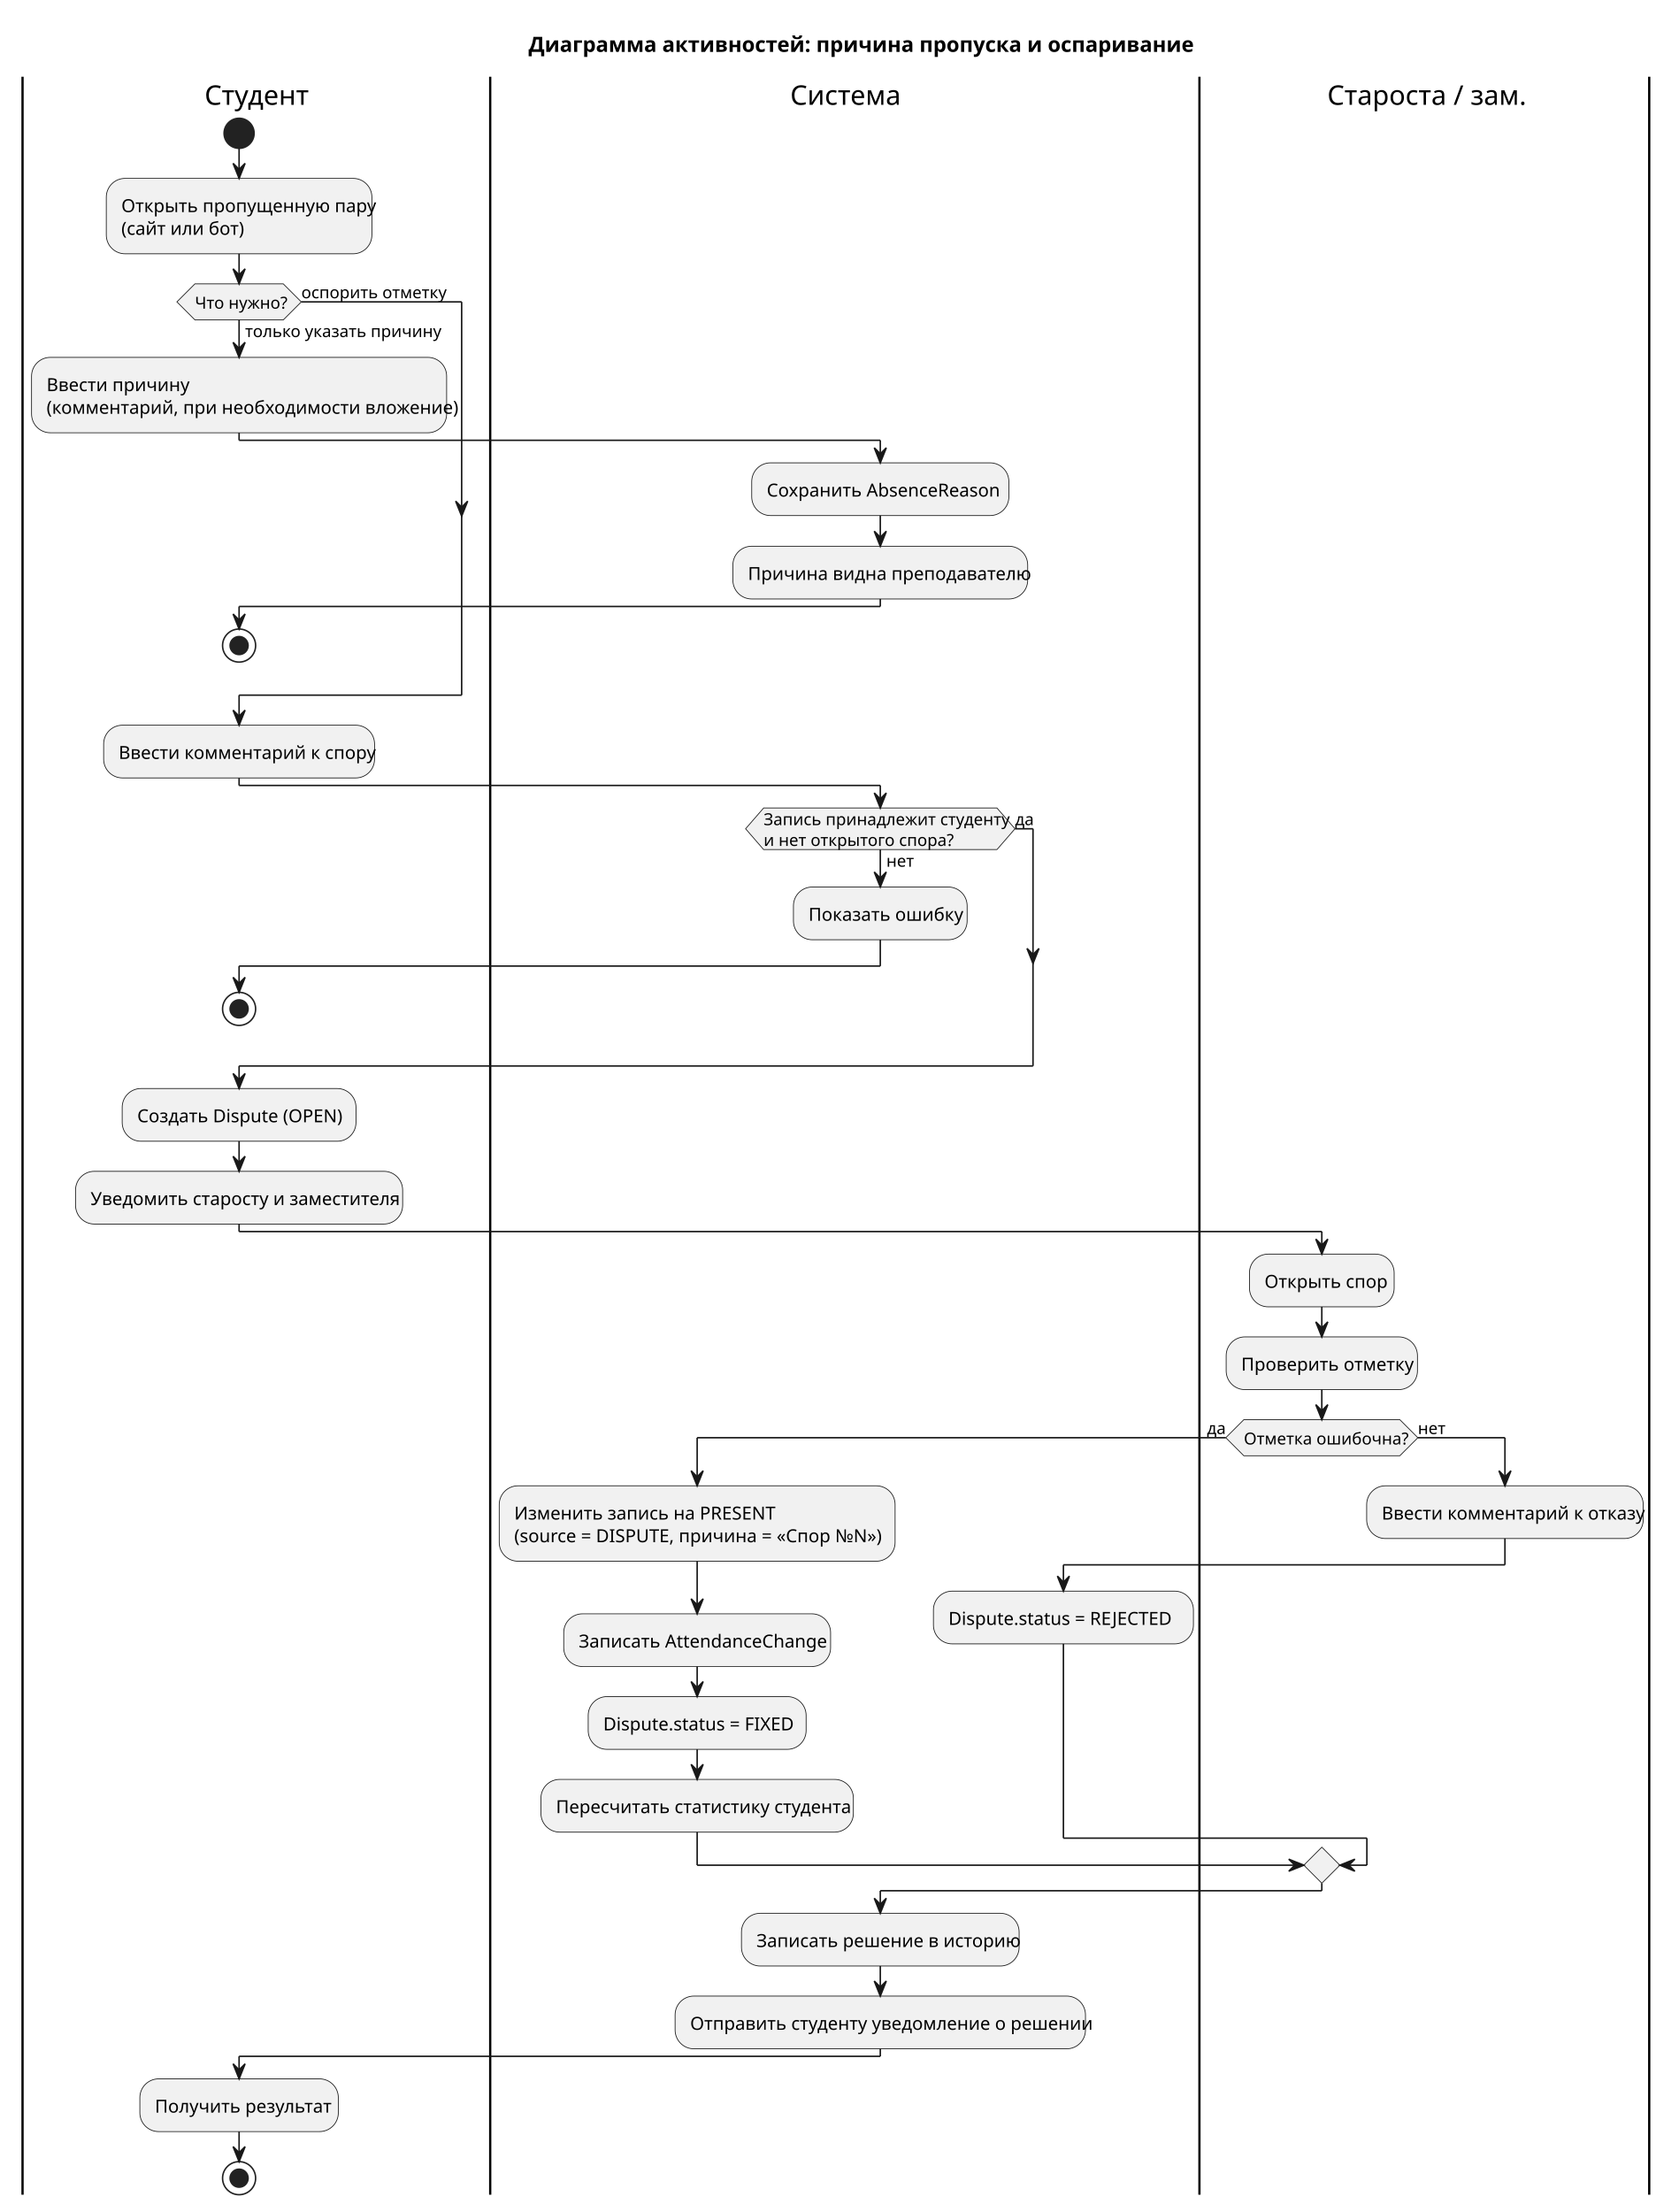
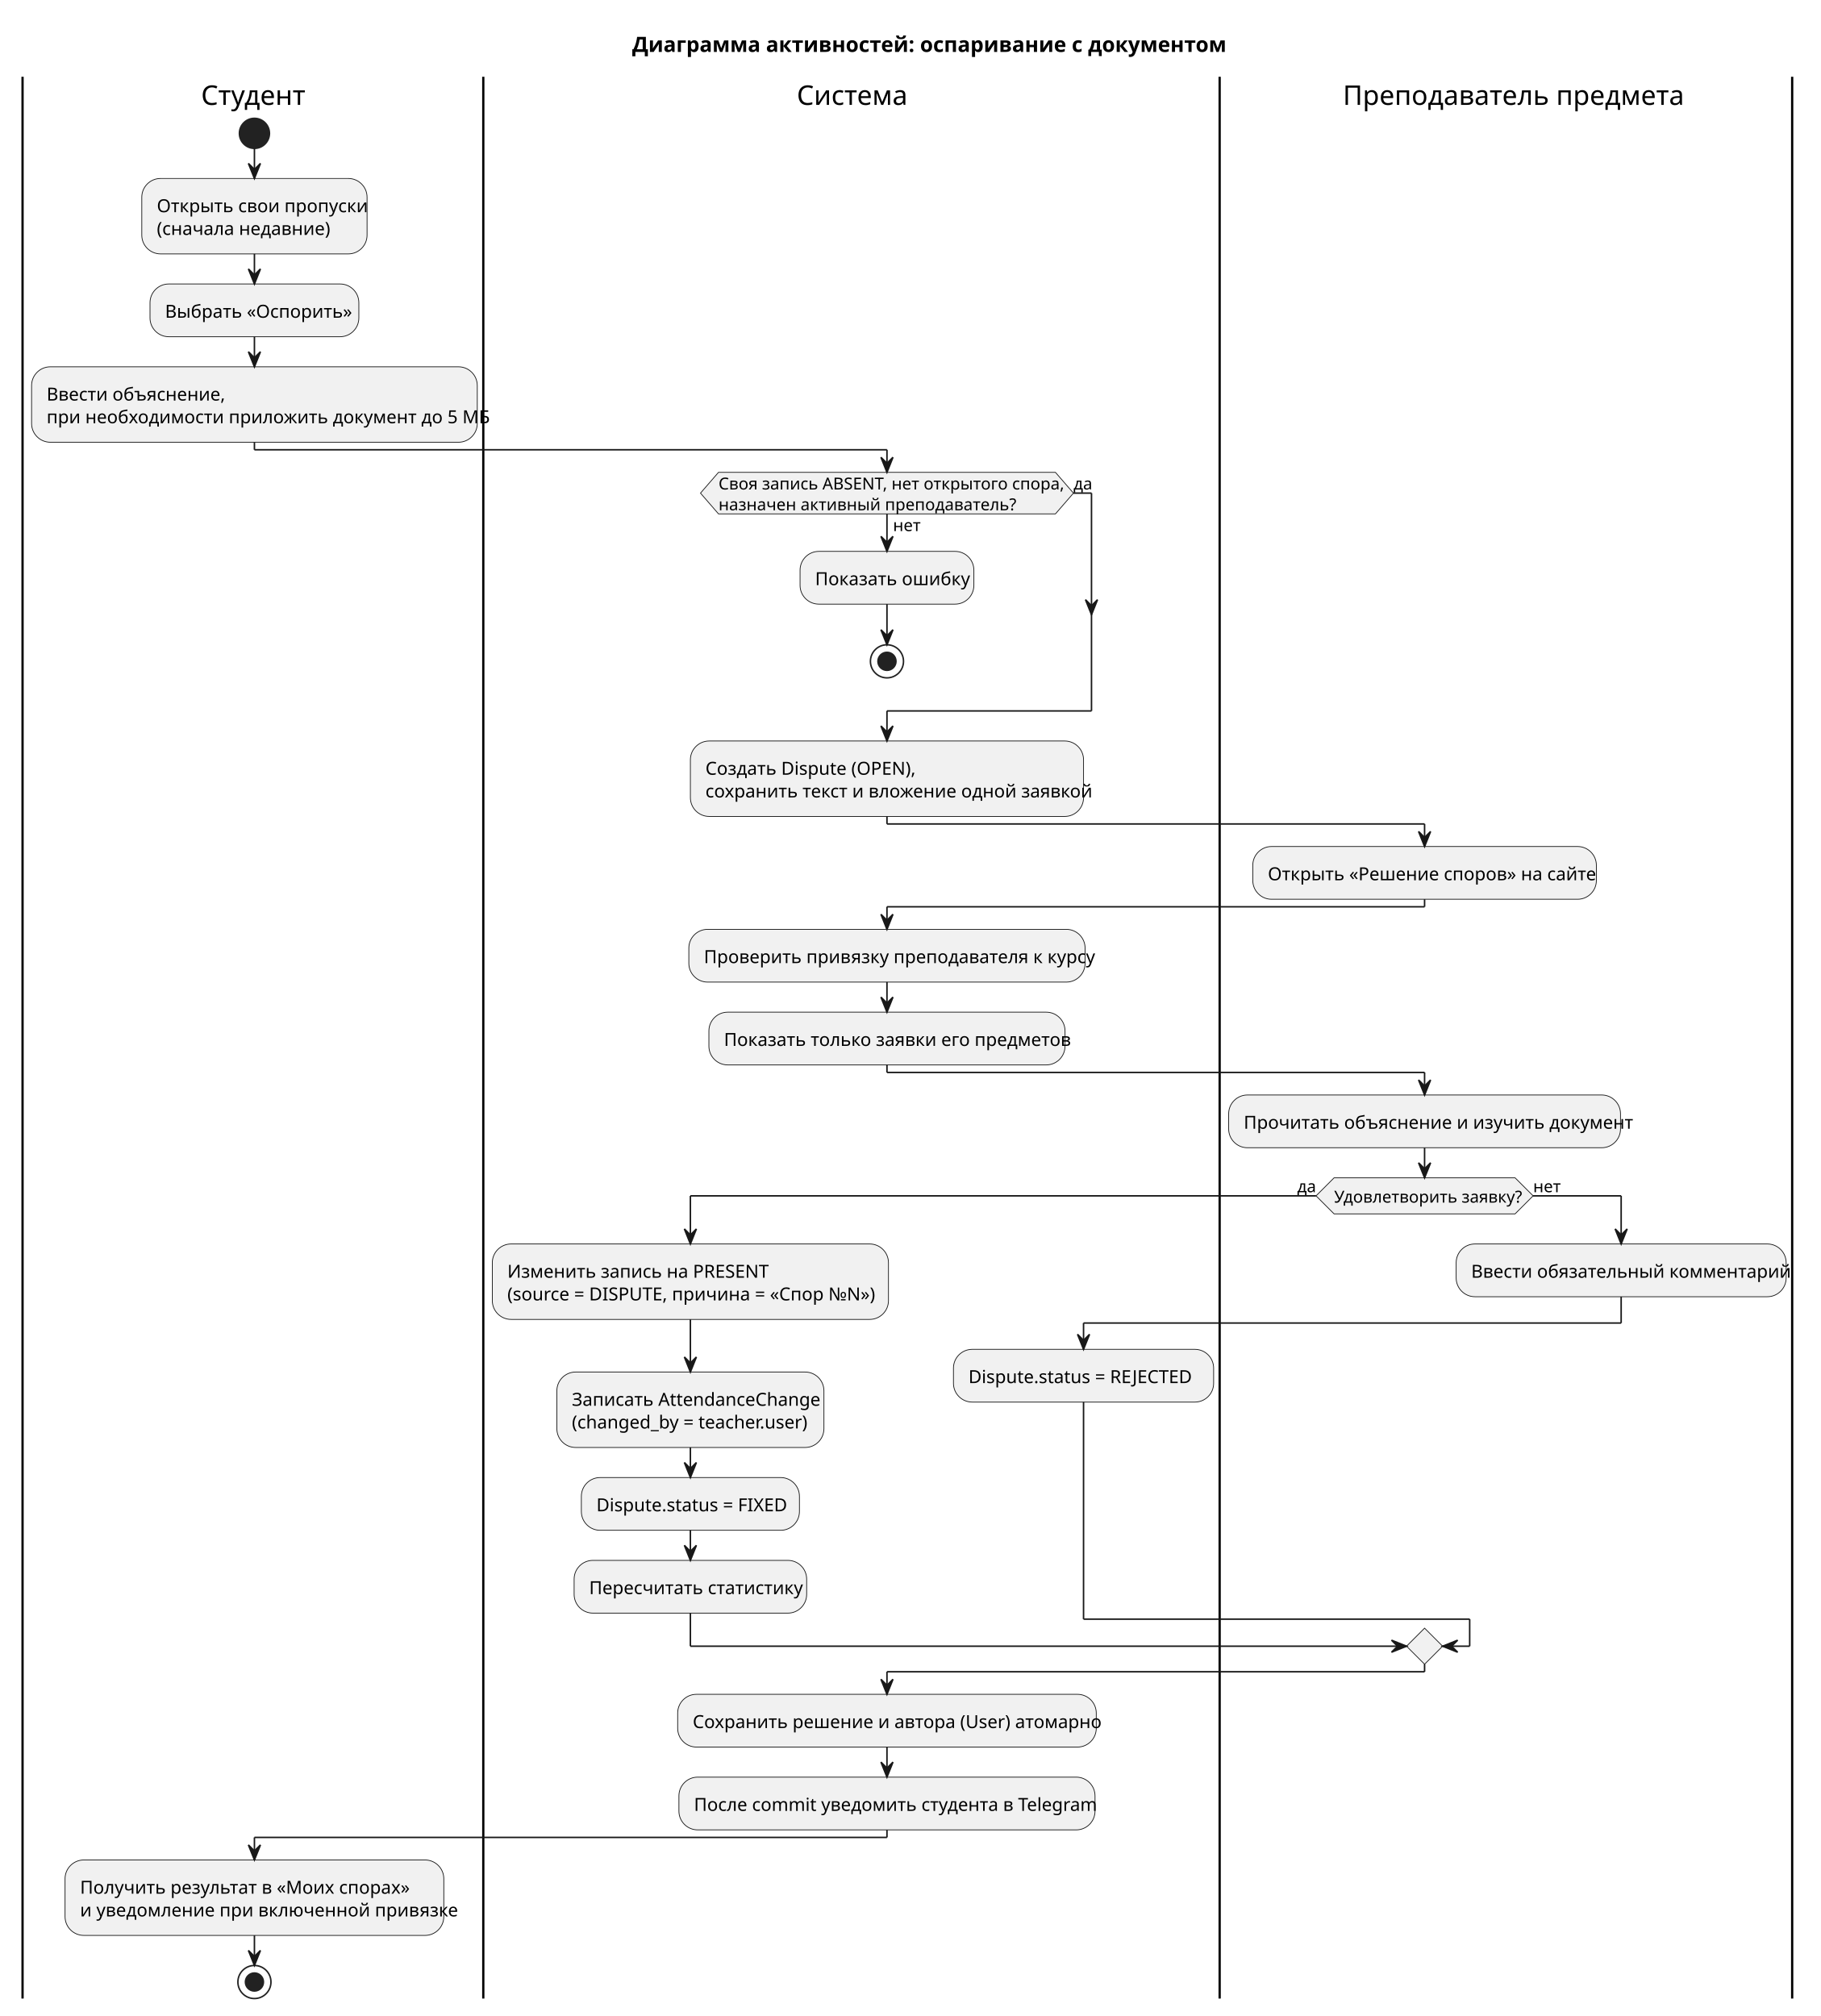
- <svg xmlns="http://www.w3.org/2000/svg" contentStyleType="text/css" data-diagram-type="ACTIVITY" height="1472px" preserveAspectRatio="none" style="width:1117px;height:1472px;background:#FFFFFF;" version="1.1" viewBox="0 0 1117 1472" width="1117px" zoomAndPan="magnify">
+ <svg xmlns="http://www.w3.org/2000/svg" contentStyleType="text/css" data-diagram-type="ACTIVITY" height="1341px" preserveAspectRatio="none" style="width:1211px;height:1341px;background:#FFFFFF;" version="1.1" viewBox="0 0 1211 1341" width="1211px" zoomAndPan="magnify">
  <defs />
  <g>
    <g class="title" data-source-line="1">
-       <text fill="#000000" font-family="sans-serif" font-size="14" font-weight="bold" lengthAdjust="spacing" textLength="410.607" x="351.81" y="34.533">Диаграмма активностей: причина пропуска и оспаривание</text>
+       <text fill="#000000" font-family="sans-serif" font-size="14" font-weight="bold" lengthAdjust="spacing" textLength="367.521" x="420.499" y="34.533">Диаграмма активностей: оспаривание с документом</text>
    </g>
-     <rect fill="none" height="22.641" style="stroke:none;stroke-width:1;" width="1084.227" x="15" y="51.065" />
-     <ellipse cx="159.142" cy="88.705" fill="#222222" rx="10" ry="10" style="stroke:#222222;stroke-width:1;" />
-     <rect fill="#F1F1F1" height="50.188" rx="12.5" ry="12.5" style="stroke:#181818;stroke-width:0.5;" width="176.785" x="70.749" y="118.705" />
-     <text fill="#000000" font-family="sans-serif" font-size="12" lengthAdjust="spacing" textLength="156.785" x="80.749" y="141.162">Открыть пропущенную пару</text>
-     <text fill="#000000" font-family="sans-serif" font-size="12" lengthAdjust="spacing" textLength="78.984" x="80.749" y="156.256">(сайт или бот)</text>
-     <rect fill="#F1F1F1" height="50.188" rx="12.5" ry="12.5" style="stroke:#181818;stroke-width:0.5;" width="276.283" x="21" y="237.81" />
-     <text fill="#000000" font-family="sans-serif" font-size="12" lengthAdjust="spacing" textLength="88.043" x="31" y="260.268">Ввести причину</text>
-     <text fill="#000000" font-family="sans-serif" font-size="12" lengthAdjust="spacing" textLength="256.283" x="31" y="275.361">(комментарий, при необходимости вложение)</text>
-     <ellipse cx="159.142" cy="429.592" fill="none" rx="11" ry="11" style="stroke:#222222;stroke-width:1;" />
-     <ellipse cx="159.142" cy="429.592" fill="#222222" rx="6" ry="6" style="stroke:#222222;stroke-width:1;" />
-     <polygon fill="#F1F1F1" points="129.748,188.893,188.535,188.893,200.535,200.893,188.535,212.893,129.748,212.893,117.748,200.893,129.748,188.893" style="stroke:#181818;stroke-width:0.5;" />
-     <text fill="#000000" font-family="sans-serif" font-size="11" lengthAdjust="spacing" textLength="120.377" x="163.142" y="224.311">только указать причину</text>
-     <text fill="#000000" font-family="sans-serif" font-size="11" lengthAdjust="spacing" textLength="58.787" x="129.748" y="205.394">Что нужно?</text>
-     <text fill="#000000" font-family="sans-serif" font-size="11" lengthAdjust="spacing" textLength="89.966" x="200.535" y="198.476">оспорить отметку</text>
-     <rect fill="#F1F1F1" height="35.094" rx="12.5" ry="12.5" style="stroke:#181818;stroke-width:0.5;" width="180.324" x="68.98" y="482.592" />
-     <text fill="#000000" font-family="sans-serif" font-size="12" lengthAdjust="spacing" textLength="160.324" x="78.98" y="505.049">Ввести комментарий к спору</text>
-     <ellipse cx="159.142" cy="671.369" fill="none" rx="11" ry="11" style="stroke:#222222;stroke-width:1;" />
-     <ellipse cx="159.142" cy="671.369" fill="#222222" rx="6" ry="6" style="stroke:#222222;stroke-width:1;" />
-     <rect fill="#F1F1F1" height="35.094" rx="12.5" ry="12.5" style="stroke:#181818;stroke-width:0.5;" width="155.621" x="81.331" y="724.369" />
-     <text fill="#000000" font-family="sans-serif" font-size="12" lengthAdjust="spacing" textLength="135.621" x="91.331" y="746.826">Создать Dispute (OPEN)</text>
-     <rect fill="#F1F1F1" height="35.094" rx="12.5" ry="12.5" style="stroke:#181818;stroke-width:0.5;" width="217.736" x="50.273" y="779.463" />
-     <text fill="#000000" font-family="sans-serif" font-size="12" lengthAdjust="spacing" textLength="197.736" x="60.273" y="801.92">Уведомить старосту и заместителя</text>
-     <rect fill="#F1F1F1" height="35.094" rx="12.5" ry="12.5" style="stroke:#181818;stroke-width:0.5;" width="132.107" x="93.088" y="1383.4" />
-     <text fill="#000000" font-family="sans-serif" font-size="12" lengthAdjust="spacing" textLength="112.107" x="103.088" y="1405.857">Получить результат</text>
-     <ellipse cx="159.142" cy="1449.494" fill="none" rx="11" ry="11" style="stroke:#222222;stroke-width:1;" />
-     <ellipse cx="159.142" cy="1449.494" fill="#222222" rx="6" ry="6" style="stroke:#222222;stroke-width:1;" />
-     <line style="stroke:#000000;stroke-width:1.5;" x1="15" x2="15" y1="51.065" y2="1460.494" />
-     <rect fill="#F1F1F1" height="35.094" rx="12.5" ry="12.5" style="stroke:#181818;stroke-width:0.5;" width="171.16" x="500.341" y="307.998" />
-     <text fill="#000000" font-family="sans-serif" font-size="12" lengthAdjust="spacing" textLength="151.16" x="510.341" y="330.455">Сохранить AbsenceReason</text>
-     <rect fill="#F1F1F1" height="35.094" rx="12.5" ry="12.5" style="stroke:#181818;stroke-width:0.5;" width="196.221" x="487.81" y="363.498" />
-     <text fill="#000000" font-family="sans-serif" font-size="12" lengthAdjust="spacing" textLength="176.221" x="497.81" y="385.955">Причина видна преподавателю</text>
-     <rect fill="#F1F1F1" height="35.094" rx="12.5" ry="12.5" style="stroke:#181818;stroke-width:0.5;" width="115.607" x="528.117" y="590.275" />
-     <text fill="#000000" font-family="sans-serif" font-size="12" lengthAdjust="spacing" textLength="95.607" x="538.117" y="612.732">Показать ошибку</text>
-     <polygon fill="#F1F1F1" points="508.271,537.686,663.571,537.686,675.571,551.521,663.571,565.357,508.271,565.357,496.271,551.521,508.271,537.686" style="stroke:#181818;stroke-width:0.5;" />
-     <text fill="#000000" font-family="sans-serif" font-size="11" lengthAdjust="spacing" textLength="17.23" x="589.921" y="576.776">нет</text>
-     <text fill="#000000" font-family="sans-serif" font-size="11" lengthAdjust="spacing" textLength="155.3" x="508.271" y="549.105">Запись принадлежит студенту</text>
-     <text fill="#000000" font-family="sans-serif" font-size="11" lengthAdjust="spacing" textLength="119.749" x="508.271" y="562.94">и нет открытого спора?</text>
-     <text fill="#000000" font-family="sans-serif" font-size="11" lengthAdjust="spacing" textLength="12.536" x="675.571" y="549.105">да</text>
-     <rect fill="#F1F1F1" height="50.188" rx="12.5" ry="12.5" style="stroke:#181818;stroke-width:0.5;" width="263.492" x="332.283" y="988.744" />
-     <text fill="#000000" font-family="sans-serif" font-size="12" lengthAdjust="spacing" textLength="171.738" x="342.283" y="1011.201">Изменить запись на PRESENT</text>
-     <text fill="#000000" font-family="sans-serif" font-size="12" lengthAdjust="spacing" textLength="243.492" x="342.283" y="1026.295">(source = DISPUTE, причина = «Спор №N»)</text>
-     <rect fill="#F1F1F1" height="35.094" rx="12.5" ry="12.5" style="stroke:#181818;stroke-width:0.5;" width="177.629" x="375.215" y="1073.932" />
-     <text fill="#000000" font-family="sans-serif" font-size="12" lengthAdjust="spacing" textLength="157.629" x="385.215" y="1096.389">Записать AttendanceChange</text>
-     <rect fill="#F1F1F1" height="35.094" rx="12.5" ry="12.5" style="stroke:#181818;stroke-width:0.5;" width="145.051" x="391.504" y="1129.025" />
-     <text fill="#000000" font-family="sans-serif" font-size="12" lengthAdjust="spacing" textLength="125.051" x="401.504" y="1151.482">Dispute.status = FIXED</text>
-     <rect fill="#F1F1F1" height="35.094" rx="12.5" ry="12.5" style="stroke:#181818;stroke-width:0.5;" width="207.975" x="360.042" y="1184.119" />
-     <text fill="#000000" font-family="sans-serif" font-size="12" lengthAdjust="spacing" textLength="187.975" x="370.042" y="1206.576">Пересчитать статистику студента</text>
-     <rect fill="#F1F1F1" height="35.094" rx="12.5" ry="12.5" style="stroke:#181818;stroke-width:0.5;" width="173.053" x="621.286" y="1058.838" />
-     <text fill="#000000" font-family="sans-serif" font-size="12" lengthAdjust="spacing" textLength="153.053" x="631.286" y="1081.295">Dispute.status = REJECTED</text>
-     <rect fill="#F1F1F1" height="35.094" rx="12.5" ry="12.5" style="stroke:#181818;stroke-width:0.5;" width="184.824" x="493.509" y="1273.213" />
-     <text fill="#000000" font-family="sans-serif" font-size="12" lengthAdjust="spacing" textLength="164.824" x="503.509" y="1295.67">Записать решение в историю</text>
-     <rect fill="#F1F1F1" height="35.094" rx="12.5" ry="12.5" style="stroke:#181818;stroke-width:0.5;" width="273.143" x="449.35" y="1328.307" />
-     <text fill="#000000" font-family="sans-serif" font-size="12" lengthAdjust="spacing" textLength="253.143" x="459.35" y="1350.764">Отправить студенту уведомление о решении</text>
-     <line style="stroke:#000000;stroke-width:1.5;" x1="326.283" x2="326.283" y1="51.065" y2="1460.494" />
-     <rect fill="#F1F1F1" height="35.094" rx="12.5" ry="12.5" style="stroke:#181818;stroke-width:0.5;" width="96.307" x="831.644" y="834.557" />
-     <text fill="#000000" font-family="sans-serif" font-size="12" lengthAdjust="spacing" textLength="76.307" x="841.644" y="857.014">Открыть спор</text>
-     <rect fill="#F1F1F1" height="35.094" rx="12.5" ry="12.5" style="stroke:#181818;stroke-width:0.5;" width="127.32" x="816.137" y="889.65" />
-     <text fill="#000000" font-family="sans-serif" font-size="12" lengthAdjust="spacing" textLength="107.32" x="826.137" y="912.107">Проверить отметку</text>
-     <polygon fill="#F1F1F1" points="827.875,944.744,931.72,944.744,943.72,956.744,931.72,968.744,827.875,968.744,815.875,956.744,827.875,944.744" style="stroke:#181818;stroke-width:0.5;" />
-     <text fill="#000000" font-family="sans-serif" font-size="11" lengthAdjust="spacing" textLength="103.845" x="827.875" y="961.245">Отметка ошибочна?</text>
-     <text fill="#000000" font-family="sans-serif" font-size="11" lengthAdjust="spacing" textLength="12.536" x="803.339" y="954.327">да</text>
-     <text fill="#000000" font-family="sans-serif" font-size="11" lengthAdjust="spacing" textLength="17.23" x="943.72" y="954.327">нет</text>
-     <rect fill="#F1F1F1" height="35.094" rx="12.5" ry="12.5" style="stroke:#181818;stroke-width:0.5;" width="184.074" x="909.652" y="988.744" />
-     <text fill="#000000" font-family="sans-serif" font-size="12" lengthAdjust="spacing" textLength="164.074" x="919.652" y="1011.201">Ввести комментарий к отказу</text>
-     <polygon fill="#F1F1F1" points="879.797,1229.213,891.797,1241.213,879.797,1253.213,867.797,1241.213,879.797,1229.213" style="stroke:#181818;stroke-width:0.5;" />
-     <line style="stroke:#000000;stroke-width:1.5;" x1="798.339" x2="798.339" y1="51.065" y2="1460.494" />
-     <line style="stroke:#000000;stroke-width:1.5;" x1="1097.726" x2="1097.726" y1="51.065" y2="1460.494" />
-     <line style="stroke:#181818;stroke-width:1;" x1="159.142" x2="159.142" y1="98.705" y2="118.705" />
-     <polygon fill="#181818" points="155.142,108.705,159.142,118.705,163.142,108.705,159.142,112.705" style="stroke:#181818;stroke-width:1;" />
-     <line style="stroke:#181818;stroke-width:1;" x1="159.142" x2="159.142" y1="212.893" y2="237.81" />
-     <polygon fill="#181818" points="155.142,227.81,159.142,237.81,163.142,227.81,159.142,231.81" style="stroke:#181818;stroke-width:1;" />
-     <line style="stroke:#181818;stroke-width:1;" x1="200.535" x2="307.283" y1="200.893" y2="200.893" />
-     <polygon fill="#181818" points="303.283,333.498,307.283,343.498,311.283,333.498,307.283,337.498" style="stroke:#181818;stroke-width:1;" />
-     <line style="stroke:#181818;stroke-width:1;" x1="307.283" x2="307.283" y1="200.893" y2="462.592" />
-     <line style="stroke:#181818;stroke-width:1;" x1="307.283" x2="159.142" y1="462.592" y2="462.592" />
-     <line style="stroke:#181818;stroke-width:1;" x1="159.142" x2="159.142" y1="462.592" y2="482.592" />
-     <polygon fill="#181818" points="155.142,472.592,159.142,482.592,163.142,472.592,159.142,476.592" style="stroke:#181818;stroke-width:1;" />
-     <line style="stroke:#181818;stroke-width:1;" x1="159.142" x2="159.142" y1="168.893" y2="188.893" />
-     <polygon fill="#181818" points="155.142,178.893,159.142,188.893,163.142,178.893,159.142,182.893" style="stroke:#181818;stroke-width:1;" />
-     <line style="stroke:#181818;stroke-width:1;" x1="159.142" x2="159.142" y1="759.463" y2="779.463" />
-     <polygon fill="#181818" points="155.142,769.463,159.142,779.463,163.142,769.463,159.142,773.463" style="stroke:#181818;stroke-width:1;" />
-     <line style="stroke:#181818;stroke-width:1;" x1="159.142" x2="159.142" y1="1418.494" y2="1438.494" />
-     <polygon fill="#181818" points="155.142,1428.494,159.142,1438.494,163.142,1428.494,159.142,1432.494" style="stroke:#181818;stroke-width:1;" />
-     <line style="stroke:#181818;stroke-width:1;" x1="585.921" x2="585.921" y1="343.092" y2="363.498" />
-     <polygon fill="#181818" points="581.921,353.498,585.921,363.498,589.921,353.498,585.921,357.498" style="stroke:#181818;stroke-width:1;" />
-     <line style="stroke:#181818;stroke-width:1;" x1="585.921" x2="585.921" y1="565.357" y2="590.275" />
-     <polygon fill="#181818" points="581.921,580.275,585.921,590.275,589.921,580.275,585.921,584.275" style="stroke:#181818;stroke-width:1;" />
-     <line style="stroke:#181818;stroke-width:1;" x1="675.571" x2="687.571" y1="551.521" y2="551.521" />
-     <polygon fill="#181818" points="683.571,631.154,687.571,641.154,691.571,631.154,687.571,635.154" style="stroke:#181818;stroke-width:1;" />
-     <line style="stroke:#181818;stroke-width:1;" x1="687.571" x2="687.571" y1="551.521" y2="709.369" />
-     <line style="stroke:#181818;stroke-width:1;" x1="687.571" x2="159.142" y1="709.369" y2="709.369" />
-     <line style="stroke:#181818;stroke-width:1;" x1="159.142" x2="159.142" y1="709.369" y2="724.369" />
-     <polygon fill="#181818" points="155.142,714.369,159.142,724.369,163.142,714.369,159.142,718.369" style="stroke:#181818;stroke-width:1;" />
-     <line style="stroke:#181818;stroke-width:1;" x1="464.029" x2="464.029" y1="1038.932" y2="1073.932" />
-     <polygon fill="#181818" points="460.029,1063.932,464.029,1073.932,468.029,1063.932,464.029,1067.932" style="stroke:#181818;stroke-width:1;" />
-     <line style="stroke:#181818;stroke-width:1;" x1="464.029" x2="464.029" y1="1109.025" y2="1129.025" />
-     <polygon fill="#181818" points="460.029,1119.025,464.029,1129.025,468.029,1119.025,464.029,1123.025" style="stroke:#181818;stroke-width:1;" />
-     <line style="stroke:#181818;stroke-width:1;" x1="464.029" x2="464.029" y1="1164.119" y2="1184.119" />
-     <polygon fill="#181818" points="460.029,1174.119,464.029,1184.119,468.029,1174.119,464.029,1178.119" style="stroke:#181818;stroke-width:1;" />
-     <line style="stroke:#181818;stroke-width:1;" x1="585.921" x2="585.921" y1="1308.307" y2="1328.307" />
-     <polygon fill="#181818" points="581.921,1318.307,585.921,1328.307,589.921,1318.307,585.921,1322.307" style="stroke:#181818;stroke-width:1;" />
-     <line style="stroke:#181818;stroke-width:1;" x1="879.797" x2="879.797" y1="869.65" y2="889.65" />
-     <polygon fill="#181818" points="875.797,879.65,879.797,889.65,883.797,879.65,879.797,883.65" style="stroke:#181818;stroke-width:1;" />
-     <line style="stroke:#181818;stroke-width:1;" x1="943.72" x2="1001.689" y1="956.744" y2="956.744" />
-     <line style="stroke:#181818;stroke-width:1;" x1="1001.689" x2="1001.689" y1="956.744" y2="988.744" />
-     <polygon fill="#181818" points="997.689,978.744,1001.689,988.744,1005.689,978.744,1001.689,982.744" style="stroke:#181818;stroke-width:1;" />
-     <line style="stroke:#181818;stroke-width:1;" x1="879.797" x2="879.797" y1="924.744" y2="944.744" />
-     <polygon fill="#181818" points="875.797,934.744,879.797,944.744,883.797,934.744,879.797,938.744" style="stroke:#181818;stroke-width:1;" />
-     <line style="stroke:#181818;stroke-width:1;" x1="159.142" x2="159.142" y1="287.998" y2="292.998" />
-     <line style="stroke:#181818;stroke-width:1;" x1="159.142" x2="585.921" y1="292.998" y2="292.998" />
-     <line style="stroke:#181818;stroke-width:1;" x1="585.921" x2="585.921" y1="292.998" y2="307.998" />
-     <polygon fill="#181818" points="581.921,297.998,585.921,307.998,589.921,297.998,585.921,301.998" style="stroke:#181818;stroke-width:1;" />
-     <line style="stroke:#181818;stroke-width:1;" x1="585.921" x2="585.921" y1="398.592" y2="403.592" />
-     <line style="stroke:#181818;stroke-width:1;" x1="585.921" x2="159.142" y1="403.592" y2="403.592" />
-     <line style="stroke:#181818;stroke-width:1;" x1="159.142" x2="159.142" y1="403.592" y2="418.592" />
-     <polygon fill="#181818" points="155.142,408.592,159.142,418.592,163.142,408.592,159.142,412.592" style="stroke:#181818;stroke-width:1;" />
-     <line style="stroke:#181818;stroke-width:1;" x1="585.921" x2="585.921" y1="625.369" y2="642.869" />
-     <line style="stroke:#181818;stroke-width:1;" x1="585.921" x2="159.142" y1="642.869" y2="642.869" />
-     <line style="stroke:#181818;stroke-width:1;" x1="159.142" x2="159.142" y1="642.869" y2="660.369" />
-     <polygon fill="#181818" points="155.142,650.369,159.142,660.369,163.142,650.369,159.142,654.369" style="stroke:#181818;stroke-width:1;" />
-     <line style="stroke:#181818;stroke-width:1;" x1="159.142" x2="159.142" y1="517.686" y2="522.686" />
-     <line style="stroke:#181818;stroke-width:1;" x1="159.142" x2="585.921" y1="522.686" y2="522.686" />
-     <line style="stroke:#181818;stroke-width:1;" x1="585.921" x2="585.921" y1="522.686" y2="537.686" />
-     <polygon fill="#181818" points="581.921,527.686,585.921,537.686,589.921,527.686,585.921,531.686" style="stroke:#181818;stroke-width:1;" />
-     <line style="stroke:#181818;stroke-width:1;" x1="159.142" x2="159.142" y1="814.557" y2="819.557" />
-     <line style="stroke:#181818;stroke-width:1;" x1="159.142" x2="879.797" y1="819.557" y2="819.557" />
-     <line style="stroke:#181818;stroke-width:1;" x1="879.797" x2="879.797" y1="819.557" y2="834.557" />
-     <polygon fill="#181818" points="875.797,824.557,879.797,834.557,883.797,824.557,879.797,828.557" style="stroke:#181818;stroke-width:1;" />
-     <line style="stroke:#181818;stroke-width:1;" x1="1001.689" x2="1001.689" y1="1023.838" y2="1041.338" />
-     <line style="stroke:#181818;stroke-width:1;" x1="1001.689" x2="707.812" y1="1041.338" y2="1041.338" />
-     <line style="stroke:#181818;stroke-width:1;" x1="707.812" x2="707.812" y1="1041.338" y2="1058.838" />
-     <polygon fill="#181818" points="703.812,1048.838,707.812,1058.838,711.812,1048.838,707.812,1052.838" style="stroke:#181818;stroke-width:1;" />
-     <line style="stroke:#181818;stroke-width:1;" x1="815.875" x2="464.029" y1="956.744" y2="956.744" />
-     <line style="stroke:#181818;stroke-width:1;" x1="464.029" x2="464.029" y1="956.744" y2="988.744" />
-     <polygon fill="#181818" points="460.029,978.744,464.029,988.744,468.029,978.744,464.029,982.744" style="stroke:#181818;stroke-width:1;" />
-     <line style="stroke:#181818;stroke-width:1;" x1="464.029" x2="464.029" y1="1219.213" y2="1241.213" />
-     <line style="stroke:#181818;stroke-width:1;" x1="464.029" x2="867.797" y1="1241.213" y2="1241.213" />
-     <polygon fill="#181818" points="857.797,1237.213,867.797,1241.213,857.797,1245.213,861.797,1241.213" style="stroke:#181818;stroke-width:1;" />
-     <line style="stroke:#181818;stroke-width:1;" x1="707.812" x2="707.812" y1="1093.932" y2="1223.213" />
-     <line style="stroke:#181818;stroke-width:1;" x1="707.812" x2="909.797" y1="1223.213" y2="1223.213" />
-     <line style="stroke:#181818;stroke-width:1;" x1="909.797" x2="909.797" y1="1223.213" y2="1241.213" />
-     <line style="stroke:#181818;stroke-width:1;" x1="909.797" x2="891.797" y1="1241.213" y2="1241.213" />
-     <polygon fill="#181818" points="901.797,1237.213,891.797,1241.213,901.797,1245.213,897.797,1241.213" style="stroke:#181818;stroke-width:1;" />
-     <line style="stroke:#181818;stroke-width:1;" x1="879.797" x2="879.797" y1="1253.213" y2="1258.213" />
-     <line style="stroke:#181818;stroke-width:1;" x1="879.797" x2="585.921" y1="1258.213" y2="1258.213" />
-     <line style="stroke:#181818;stroke-width:1;" x1="585.921" x2="585.921" y1="1258.213" y2="1273.213" />
-     <polygon fill="#181818" points="581.921,1263.213,585.921,1273.213,589.921,1263.213,585.921,1267.213" style="stroke:#181818;stroke-width:1;" />
-     <line style="stroke:#181818;stroke-width:1;" x1="585.921" x2="585.921" y1="1363.4" y2="1368.4" />
-     <line style="stroke:#181818;stroke-width:1;" x1="585.921" x2="159.142" y1="1368.4" y2="1368.4" />
-     <line style="stroke:#181818;stroke-width:1;" x1="159.142" x2="159.142" y1="1368.4" y2="1383.4" />
-     <polygon fill="#181818" points="155.142,1373.4,159.142,1383.4,163.142,1373.4,159.142,1377.4" style="stroke:#181818;stroke-width:1;" />
-     <text fill="#000000" font-family="sans-serif" font-size="18" lengthAdjust="spacing" textLength="68.941" x="136.171" y="69.75">Студент</text>
-     <text fill="#000000" font-family="sans-serif" font-size="18" lengthAdjust="spacing" textLength="72.694" x="525.964" y="69.75">Система</text>
-     <text fill="#000000" font-family="sans-serif" font-size="18" lengthAdjust="spacing" textLength="129.173" x="883.446" y="69.75">Староста / зам.</text>
+     <rect fill="none" height="22.641" style="stroke:none;stroke-width:1;" width="1178.519" x="15" y="51.065" />
+     <ellipse cx="169.226" cy="88.705" fill="#222222" rx="10" ry="10" style="stroke:#222222;stroke-width:1;" />
+     <rect fill="#F1F1F1" height="50.188" rx="12.5" ry="12.5" style="stroke:#181818;stroke-width:0.5;" width="149.844" x="94.304" y="118.705" />
+     <text fill="#000000" font-family="sans-serif" font-size="12" lengthAdjust="spacing" textLength="129.844" x="104.304" y="141.162">Открыть свои пропуски</text>
+     <text fill="#000000" font-family="sans-serif" font-size="12" lengthAdjust="spacing" textLength="110.584" x="104.304" y="156.256">(сначала недавние)</text>
+     <rect fill="#F1F1F1" height="35.094" rx="12.5" ry="12.5" style="stroke:#181818;stroke-width:0.5;" width="138.91" x="99.77" y="188.893" />
+     <text fill="#000000" font-family="sans-serif" font-size="12" lengthAdjust="spacing" textLength="118.91" x="109.77" y="211.35">Выбрать «Оспорить»</text>
+     <rect fill="#F1F1F1" height="50.188" rx="12.5" ry="12.5" style="stroke:#181818;stroke-width:0.5;" width="296.451" x="21" y="243.986" />
+     <text fill="#000000" font-family="sans-serif" font-size="12" lengthAdjust="spacing" textLength="112.769" x="31" y="266.443">Ввести объяснение,</text>
+     <text fill="#000000" font-family="sans-serif" font-size="12" lengthAdjust="spacing" textLength="276.451" x="31" y="281.537">при необходимости приложить документ до 5 МБ</text>
+     <rect fill="#F1F1F1" height="50.188" rx="12.5" ry="12.5" style="stroke:#181818;stroke-width:0.5;" width="251.926" x="43.263" y="1237.205" />
+     <text fill="#000000" font-family="sans-serif" font-size="12" lengthAdjust="spacing" textLength="209.725" x="53.263" y="1259.662">Получить результат в «Моих спорах»</text>
+     <text fill="#000000" font-family="sans-serif" font-size="12" lengthAdjust="spacing" textLength="231.926" x="53.263" y="1274.756">и уведомление при включенной привязке</text>
+     <ellipse cx="169.226" cy="1318.393" fill="none" rx="11" ry="11" style="stroke:#222222;stroke-width:1;" />
+     <ellipse cx="169.226" cy="1318.393" fill="#222222" rx="6" ry="6" style="stroke:#222222;stroke-width:1;" />
+     <line style="stroke:#000000;stroke-width:1.5;" x1="15" x2="15" y1="51.065" y2="1329.393" />
+     <rect fill="#F1F1F1" height="35.094" rx="12.5" ry="12.5" style="stroke:#181818;stroke-width:0.5;" width="115.607" x="532.14" y="366.764" />
+     <text fill="#000000" font-family="sans-serif" font-size="12" lengthAdjust="spacing" textLength="95.607" x="542.14" y="389.221">Показать ошибку</text>
+     <ellipse cx="589.944" cy="439.893" fill="none" rx="11" ry="11" style="stroke:#222222;stroke-width:1;" />
+     <ellipse cx="589.944" cy="439.893" fill="#222222" rx="6" ry="6" style="stroke:#222222;stroke-width:1;" />
+     <polygon fill="#F1F1F1" points="477.906,314.174,701.982,314.174,713.982,328.01,701.982,341.846,477.906,341.846,465.906,328.01,477.906,314.174" style="stroke:#181818;stroke-width:0.5;" />
+     <text fill="#000000" font-family="sans-serif" font-size="11" lengthAdjust="spacing" textLength="17.23" x="593.944" y="353.265">нет</text>
+     <text fill="#000000" font-family="sans-serif" font-size="11" lengthAdjust="spacing" textLength="224.077" x="477.906" y="325.593">Своя запись ABSENT, нет открытого спора,</text>
+     <text fill="#000000" font-family="sans-serif" font-size="11" lengthAdjust="spacing" textLength="185.732" x="477.906" y="339.429">назначен активный преподаватель?</text>
+     <text fill="#000000" font-family="sans-serif" font-size="11" lengthAdjust="spacing" textLength="12.536" x="713.982" y="325.593">да</text>
+     <rect fill="#F1F1F1" height="50.188" rx="12.5" ry="12.5" style="stroke:#181818;stroke-width:0.5;" width="261.5" x="459.194" y="492.893" />
+     <text fill="#000000" font-family="sans-serif" font-size="12" lengthAdjust="spacing" textLength="138.955" x="469.194" y="515.35">Создать Dispute (OPEN),</text>
+     <text fill="#000000" font-family="sans-serif" font-size="12" lengthAdjust="spacing" textLength="241.5" x="469.194" y="530.443">сохранить текст и вложение одной заявкой</text>
+     <rect fill="#F1F1F1" height="35.094" rx="12.5" ry="12.5" style="stroke:#181818;stroke-width:0.5;" width="263.568" x="458.16" y="618.174" />
+     <text fill="#000000" font-family="sans-serif" font-size="12" lengthAdjust="spacing" textLength="243.568" x="468.16" y="640.631">Проверить привязку преподавателя к курсу</text>
+     <rect fill="#F1F1F1" height="35.094" rx="12.5" ry="12.5" style="stroke:#181818;stroke-width:0.5;" width="236.873" x="471.507" y="673.268" />
+     <text fill="#000000" font-family="sans-serif" font-size="12" lengthAdjust="spacing" textLength="216.873" x="481.507" y="695.725">Показать только заявки его предметов</text>
+     <rect fill="#F1F1F1" height="50.188" rx="12.5" ry="12.5" style="stroke:#181818;stroke-width:0.5;" width="263.492" x="327.451" y="827.455" />
+     <text fill="#000000" font-family="sans-serif" font-size="12" lengthAdjust="spacing" textLength="171.738" x="337.451" y="849.912">Изменить запись на PRESENT</text>
+     <text fill="#000000" font-family="sans-serif" font-size="12" lengthAdjust="spacing" textLength="243.492" x="337.451" y="865.006">(source = DISPUTE, причина = «Спор №N»)</text>
+     <rect fill="#F1F1F1" height="50.188" rx="12.5" ry="12.5" style="stroke:#181818;stroke-width:0.5;" width="177.629" x="370.383" y="912.643" />
+     <text fill="#000000" font-family="sans-serif" font-size="12" lengthAdjust="spacing" textLength="157.629" x="380.383" y="935.1">Записать AttendanceChange</text>
+     <text fill="#000000" font-family="sans-serif" font-size="12" lengthAdjust="spacing" textLength="153.762" x="380.383" y="950.193">(changed_by = teacher.user)</text>
+     <rect fill="#F1F1F1" height="35.094" rx="12.5" ry="12.5" style="stroke:#181818;stroke-width:0.5;" width="145.051" x="386.672" y="982.83" />
+     <text fill="#000000" font-family="sans-serif" font-size="12" lengthAdjust="spacing" textLength="125.051" x="396.672" y="1005.287">Dispute.status = FIXED</text>
+     <rect fill="#F1F1F1" height="35.094" rx="12.5" ry="12.5" style="stroke:#181818;stroke-width:0.5;" width="154.672" x="381.861" y="1037.924" />
+     <text fill="#000000" font-family="sans-serif" font-size="12" lengthAdjust="spacing" textLength="134.672" x="391.861" y="1060.381">Пересчитать статистику</text>
+     <rect fill="#F1F1F1" height="35.094" rx="12.5" ry="12.5" style="stroke:#181818;stroke-width:0.5;" width="173.053" x="634.164" y="897.549" />
+     <text fill="#000000" font-family="sans-serif" font-size="12" lengthAdjust="spacing" textLength="153.053" x="644.164" y="920.006">Dispute.status = REJECTED</text>
+     <rect fill="#F1F1F1" height="35.094" rx="12.5" ry="12.5" style="stroke:#181818;stroke-width:0.5;" width="278.428" x="450.73" y="1127.018" />
+     <text fill="#000000" font-family="sans-serif" font-size="12" lengthAdjust="spacing" textLength="258.428" x="460.73" y="1149.475">Сохранить решение и автора (User) атомарно</text>
+     <rect fill="#F1F1F1" height="35.094" rx="12.5" ry="12.5" style="stroke:#181818;stroke-width:0.5;" width="276.764" x="451.562" y="1182.111" />
+     <text fill="#000000" font-family="sans-serif" font-size="12" lengthAdjust="spacing" textLength="256.764" x="461.562" y="1204.568">После commit уведомить студента в Telegram</text>
+     <line style="stroke:#000000;stroke-width:1.5;" x1="321.451" x2="321.451" y1="51.065" y2="1329.393" />
+     <rect fill="#F1F1F1" height="35.094" rx="12.5" ry="12.5" style="stroke:#181818;stroke-width:0.5;" width="228.535" x="833.257" y="563.08" />
+     <text fill="#000000" font-family="sans-serif" font-size="12" lengthAdjust="spacing" textLength="208.535" x="843.257" y="585.537">Открыть «Решение споров» на сайте</text>
+     <rect fill="#F1F1F1" height="35.094" rx="12.5" ry="12.5" style="stroke:#181818;stroke-width:0.5;" width="260.615" x="817.217" y="728.361" />
+     <text fill="#000000" font-family="sans-serif" font-size="12" lengthAdjust="spacing" textLength="240.615" x="827.217" y="750.818">Прочитать объяснение и изучить документ</text>
+     <polygon fill="#F1F1F1" points="887.333,783.455,1007.716,783.455,1019.716,795.455,1007.716,807.455,887.333,807.455,875.333,795.455,887.333,783.455" style="stroke:#181818;stroke-width:0.5;" />
+     <text fill="#000000" font-family="sans-serif" font-size="11" lengthAdjust="spacing" textLength="120.382" x="887.333" y="799.956">Удовлетворить заявку?</text>
+     <text fill="#000000" font-family="sans-serif" font-size="11" lengthAdjust="spacing" textLength="12.536" x="862.797" y="793.038">да</text>
+     <text fill="#000000" font-family="sans-serif" font-size="11" lengthAdjust="spacing" textLength="17.23" x="1019.716" y="793.038">нет</text>
+     <rect fill="#F1F1F1" height="35.094" rx="12.5" ry="12.5" style="stroke:#181818;stroke-width:0.5;" width="219.494" x="968.524" y="827.455" />
+     <text fill="#000000" font-family="sans-serif" font-size="12" lengthAdjust="spacing" textLength="199.494" x="978.524" y="849.912">Ввести обязательный комментарий</text>
+     <polygon fill="#F1F1F1" points="947.524,1083.018,959.524,1095.018,947.524,1107.018,935.524,1095.018,947.524,1083.018" style="stroke:#181818;stroke-width:0.5;" />
+     <line style="stroke:#000000;stroke-width:1.5;" x1="811.217" x2="811.217" y1="51.065" y2="1329.393" />
+     <line style="stroke:#000000;stroke-width:1.5;" x1="1192.018" x2="1192.018" y1="51.065" y2="1329.393" />
+     <line style="stroke:#181818;stroke-width:1;" x1="169.226" x2="169.226" y1="98.705" y2="118.705" />
+     <polygon fill="#181818" points="165.226,108.705,169.226,118.705,173.226,108.705,169.226,112.705" style="stroke:#181818;stroke-width:1;" />
+     <line style="stroke:#181818;stroke-width:1;" x1="169.226" x2="169.226" y1="168.893" y2="188.893" />
+     <polygon fill="#181818" points="165.226,178.893,169.226,188.893,173.226,178.893,169.226,182.893" style="stroke:#181818;stroke-width:1;" />
+     <line style="stroke:#181818;stroke-width:1;" x1="169.226" x2="169.226" y1="223.986" y2="243.986" />
+     <polygon fill="#181818" points="165.226,233.986,169.226,243.986,173.226,233.986,169.226,237.986" style="stroke:#181818;stroke-width:1;" />
+     <line style="stroke:#181818;stroke-width:1;" x1="169.226" x2="169.226" y1="1287.393" y2="1307.393" />
+     <polygon fill="#181818" points="165.226,1297.393,169.226,1307.393,173.226,1297.393,169.226,1301.393" style="stroke:#181818;stroke-width:1;" />
+     <line style="stroke:#181818;stroke-width:1;" x1="589.944" x2="589.944" y1="401.857" y2="428.893" />
+     <polygon fill="#181818" points="585.944,418.893,589.944,428.893,593.944,418.893,589.944,422.893" style="stroke:#181818;stroke-width:1;" />
+     <line style="stroke:#181818;stroke-width:1;" x1="589.944" x2="589.944" y1="341.846" y2="366.764" />
+     <polygon fill="#181818" points="585.944,356.764,589.944,366.764,593.944,356.764,589.944,360.764" style="stroke:#181818;stroke-width:1;" />
+     <line style="stroke:#181818;stroke-width:1;" x1="713.982" x2="725.982" y1="328.01" y2="328.01" />
+     <polygon fill="#181818" points="721.982,398.893,725.982,408.893,729.982,398.893,725.982,402.893" style="stroke:#181818;stroke-width:1;" />
+     <line style="stroke:#181818;stroke-width:1;" x1="725.982" x2="725.982" y1="328.01" y2="472.893" />
+     <line style="stroke:#181818;stroke-width:1;" x1="725.982" x2="589.944" y1="472.893" y2="472.893" />
+     <line style="stroke:#181818;stroke-width:1;" x1="589.944" x2="589.944" y1="472.893" y2="492.893" />
+     <polygon fill="#181818" points="585.944,482.893,589.944,492.893,593.944,482.893,589.944,486.893" style="stroke:#181818;stroke-width:1;" />
+     <line style="stroke:#181818;stroke-width:1;" x1="589.944" x2="589.944" y1="653.268" y2="673.268" />
+     <polygon fill="#181818" points="585.944,663.268,589.944,673.268,593.944,663.268,589.944,667.268" style="stroke:#181818;stroke-width:1;" />
+     <line style="stroke:#181818;stroke-width:1;" x1="459.197" x2="459.197" y1="877.643" y2="912.643" />
+     <polygon fill="#181818" points="455.197,902.643,459.197,912.643,463.197,902.643,459.197,906.643" style="stroke:#181818;stroke-width:1;" />
+     <line style="stroke:#181818;stroke-width:1;" x1="459.197" x2="459.197" y1="962.83" y2="982.83" />
+     <polygon fill="#181818" points="455.197,972.83,459.197,982.83,463.197,972.83,459.197,976.83" style="stroke:#181818;stroke-width:1;" />
+     <line style="stroke:#181818;stroke-width:1;" x1="459.197" x2="459.197" y1="1017.924" y2="1037.924" />
+     <polygon fill="#181818" points="455.197,1027.924,459.197,1037.924,463.197,1027.924,459.197,1031.924" style="stroke:#181818;stroke-width:1;" />
+     <line style="stroke:#181818;stroke-width:1;" x1="589.944" x2="589.944" y1="1162.111" y2="1182.111" />
+     <polygon fill="#181818" points="585.944,1172.111,589.944,1182.111,593.944,1172.111,589.944,1176.111" style="stroke:#181818;stroke-width:1;" />
+     <line style="stroke:#181818;stroke-width:1;" x1="1019.716" x2="1078.271" y1="795.455" y2="795.455" />
+     <line style="stroke:#181818;stroke-width:1;" x1="1078.271" x2="1078.271" y1="795.455" y2="827.455" />
+     <polygon fill="#181818" points="1074.271,817.455,1078.271,827.455,1082.271,817.455,1078.271,821.455" style="stroke:#181818;stroke-width:1;" />
+     <line style="stroke:#181818;stroke-width:1;" x1="947.524" x2="947.524" y1="763.455" y2="783.455" />
+     <polygon fill="#181818" points="943.524,773.455,947.524,783.455,951.524,773.455,947.524,777.455" style="stroke:#181818;stroke-width:1;" />
+     <line style="stroke:#181818;stroke-width:1;" x1="169.226" x2="169.226" y1="294.174" y2="299.174" />
+     <line style="stroke:#181818;stroke-width:1;" x1="169.226" x2="589.944" y1="299.174" y2="299.174" />
+     <line style="stroke:#181818;stroke-width:1;" x1="589.944" x2="589.944" y1="299.174" y2="314.174" />
+     <polygon fill="#181818" points="585.944,304.174,589.944,314.174,593.944,304.174,589.944,308.174" style="stroke:#181818;stroke-width:1;" />
+     <line style="stroke:#181818;stroke-width:1;" x1="589.944" x2="589.944" y1="543.08" y2="548.08" />
+     <line style="stroke:#181818;stroke-width:1;" x1="589.944" x2="947.524" y1="548.08" y2="548.08" />
+     <line style="stroke:#181818;stroke-width:1;" x1="947.524" x2="947.524" y1="548.08" y2="563.08" />
+     <polygon fill="#181818" points="943.524,553.08,947.524,563.08,951.524,553.08,947.524,557.08" style="stroke:#181818;stroke-width:1;" />
+     <line style="stroke:#181818;stroke-width:1;" x1="947.524" x2="947.524" y1="598.174" y2="603.174" />
+     <line style="stroke:#181818;stroke-width:1;" x1="947.524" x2="589.944" y1="603.174" y2="603.174" />
+     <line style="stroke:#181818;stroke-width:1;" x1="589.944" x2="589.944" y1="603.174" y2="618.174" />
+     <polygon fill="#181818" points="585.944,608.174,589.944,618.174,593.944,608.174,589.944,612.174" style="stroke:#181818;stroke-width:1;" />
+     <line style="stroke:#181818;stroke-width:1;" x1="589.944" x2="589.944" y1="708.361" y2="713.361" />
+     <line style="stroke:#181818;stroke-width:1;" x1="589.944" x2="947.524" y1="713.361" y2="713.361" />
+     <line style="stroke:#181818;stroke-width:1;" x1="947.524" x2="947.524" y1="713.361" y2="728.361" />
+     <polygon fill="#181818" points="943.524,718.361,947.524,728.361,951.524,718.361,947.524,722.361" style="stroke:#181818;stroke-width:1;" />
+     <line style="stroke:#181818;stroke-width:1;" x1="1078.271" x2="1078.271" y1="862.549" y2="880.049" />
+     <line style="stroke:#181818;stroke-width:1;" x1="1078.271" x2="720.69" y1="880.049" y2="880.049" />
+     <line style="stroke:#181818;stroke-width:1;" x1="720.69" x2="720.69" y1="880.049" y2="897.549" />
+     <polygon fill="#181818" points="716.69,887.549,720.69,897.549,724.69,887.549,720.69,891.549" style="stroke:#181818;stroke-width:1;" />
+     <line style="stroke:#181818;stroke-width:1;" x1="875.333" x2="459.197" y1="795.455" y2="795.455" />
+     <line style="stroke:#181818;stroke-width:1;" x1="459.197" x2="459.197" y1="795.455" y2="827.455" />
+     <polygon fill="#181818" points="455.197,817.455,459.197,827.455,463.197,817.455,459.197,821.455" style="stroke:#181818;stroke-width:1;" />
+     <line style="stroke:#181818;stroke-width:1;" x1="459.197" x2="459.197" y1="1073.018" y2="1095.018" />
+     <line style="stroke:#181818;stroke-width:1;" x1="459.197" x2="935.524" y1="1095.018" y2="1095.018" />
+     <polygon fill="#181818" points="925.524,1091.018,935.524,1095.018,925.524,1099.018,929.524,1095.018" style="stroke:#181818;stroke-width:1;" />
+     <line style="stroke:#181818;stroke-width:1;" x1="720.69" x2="720.69" y1="932.643" y2="1077.018" />
+     <line style="stroke:#181818;stroke-width:1;" x1="720.69" x2="977.524" y1="1077.018" y2="1077.018" />
+     <line style="stroke:#181818;stroke-width:1;" x1="977.524" x2="977.524" y1="1077.018" y2="1095.018" />
+     <line style="stroke:#181818;stroke-width:1;" x1="977.524" x2="959.524" y1="1095.018" y2="1095.018" />
+     <polygon fill="#181818" points="969.524,1091.018,959.524,1095.018,969.524,1099.018,965.524,1095.018" style="stroke:#181818;stroke-width:1;" />
+     <line style="stroke:#181818;stroke-width:1;" x1="947.524" x2="947.524" y1="1107.018" y2="1112.018" />
+     <line style="stroke:#181818;stroke-width:1;" x1="947.524" x2="589.944" y1="1112.018" y2="1112.018" />
+     <line style="stroke:#181818;stroke-width:1;" x1="589.944" x2="589.944" y1="1112.018" y2="1127.018" />
+     <polygon fill="#181818" points="585.944,1117.018,589.944,1127.018,593.944,1117.018,589.944,1121.018" style="stroke:#181818;stroke-width:1;" />
+     <line style="stroke:#181818;stroke-width:1;" x1="589.944" x2="589.944" y1="1217.205" y2="1222.205" />
+     <line style="stroke:#181818;stroke-width:1;" x1="589.944" x2="169.226" y1="1222.205" y2="1222.205" />
+     <line style="stroke:#181818;stroke-width:1;" x1="169.226" x2="169.226" y1="1222.205" y2="1237.205" />
+     <polygon fill="#181818" points="165.226,1227.205,169.226,1237.205,173.226,1227.205,169.226,1231.205" style="stroke:#181818;stroke-width:1;" />
+     <text fill="#000000" font-family="sans-serif" font-size="18" lengthAdjust="spacing" textLength="68.941" x="133.755" y="69.75">Студент</text>
+     <text fill="#000000" font-family="sans-serif" font-size="18" lengthAdjust="spacing" textLength="72.694" x="529.987" y="69.75">Система</text>
+     <text fill="#000000" font-family="sans-serif" font-size="18" lengthAdjust="spacing" textLength="216.852" x="893.191" y="69.75">Преподаватель предмета</text>
  </g>
</svg>
